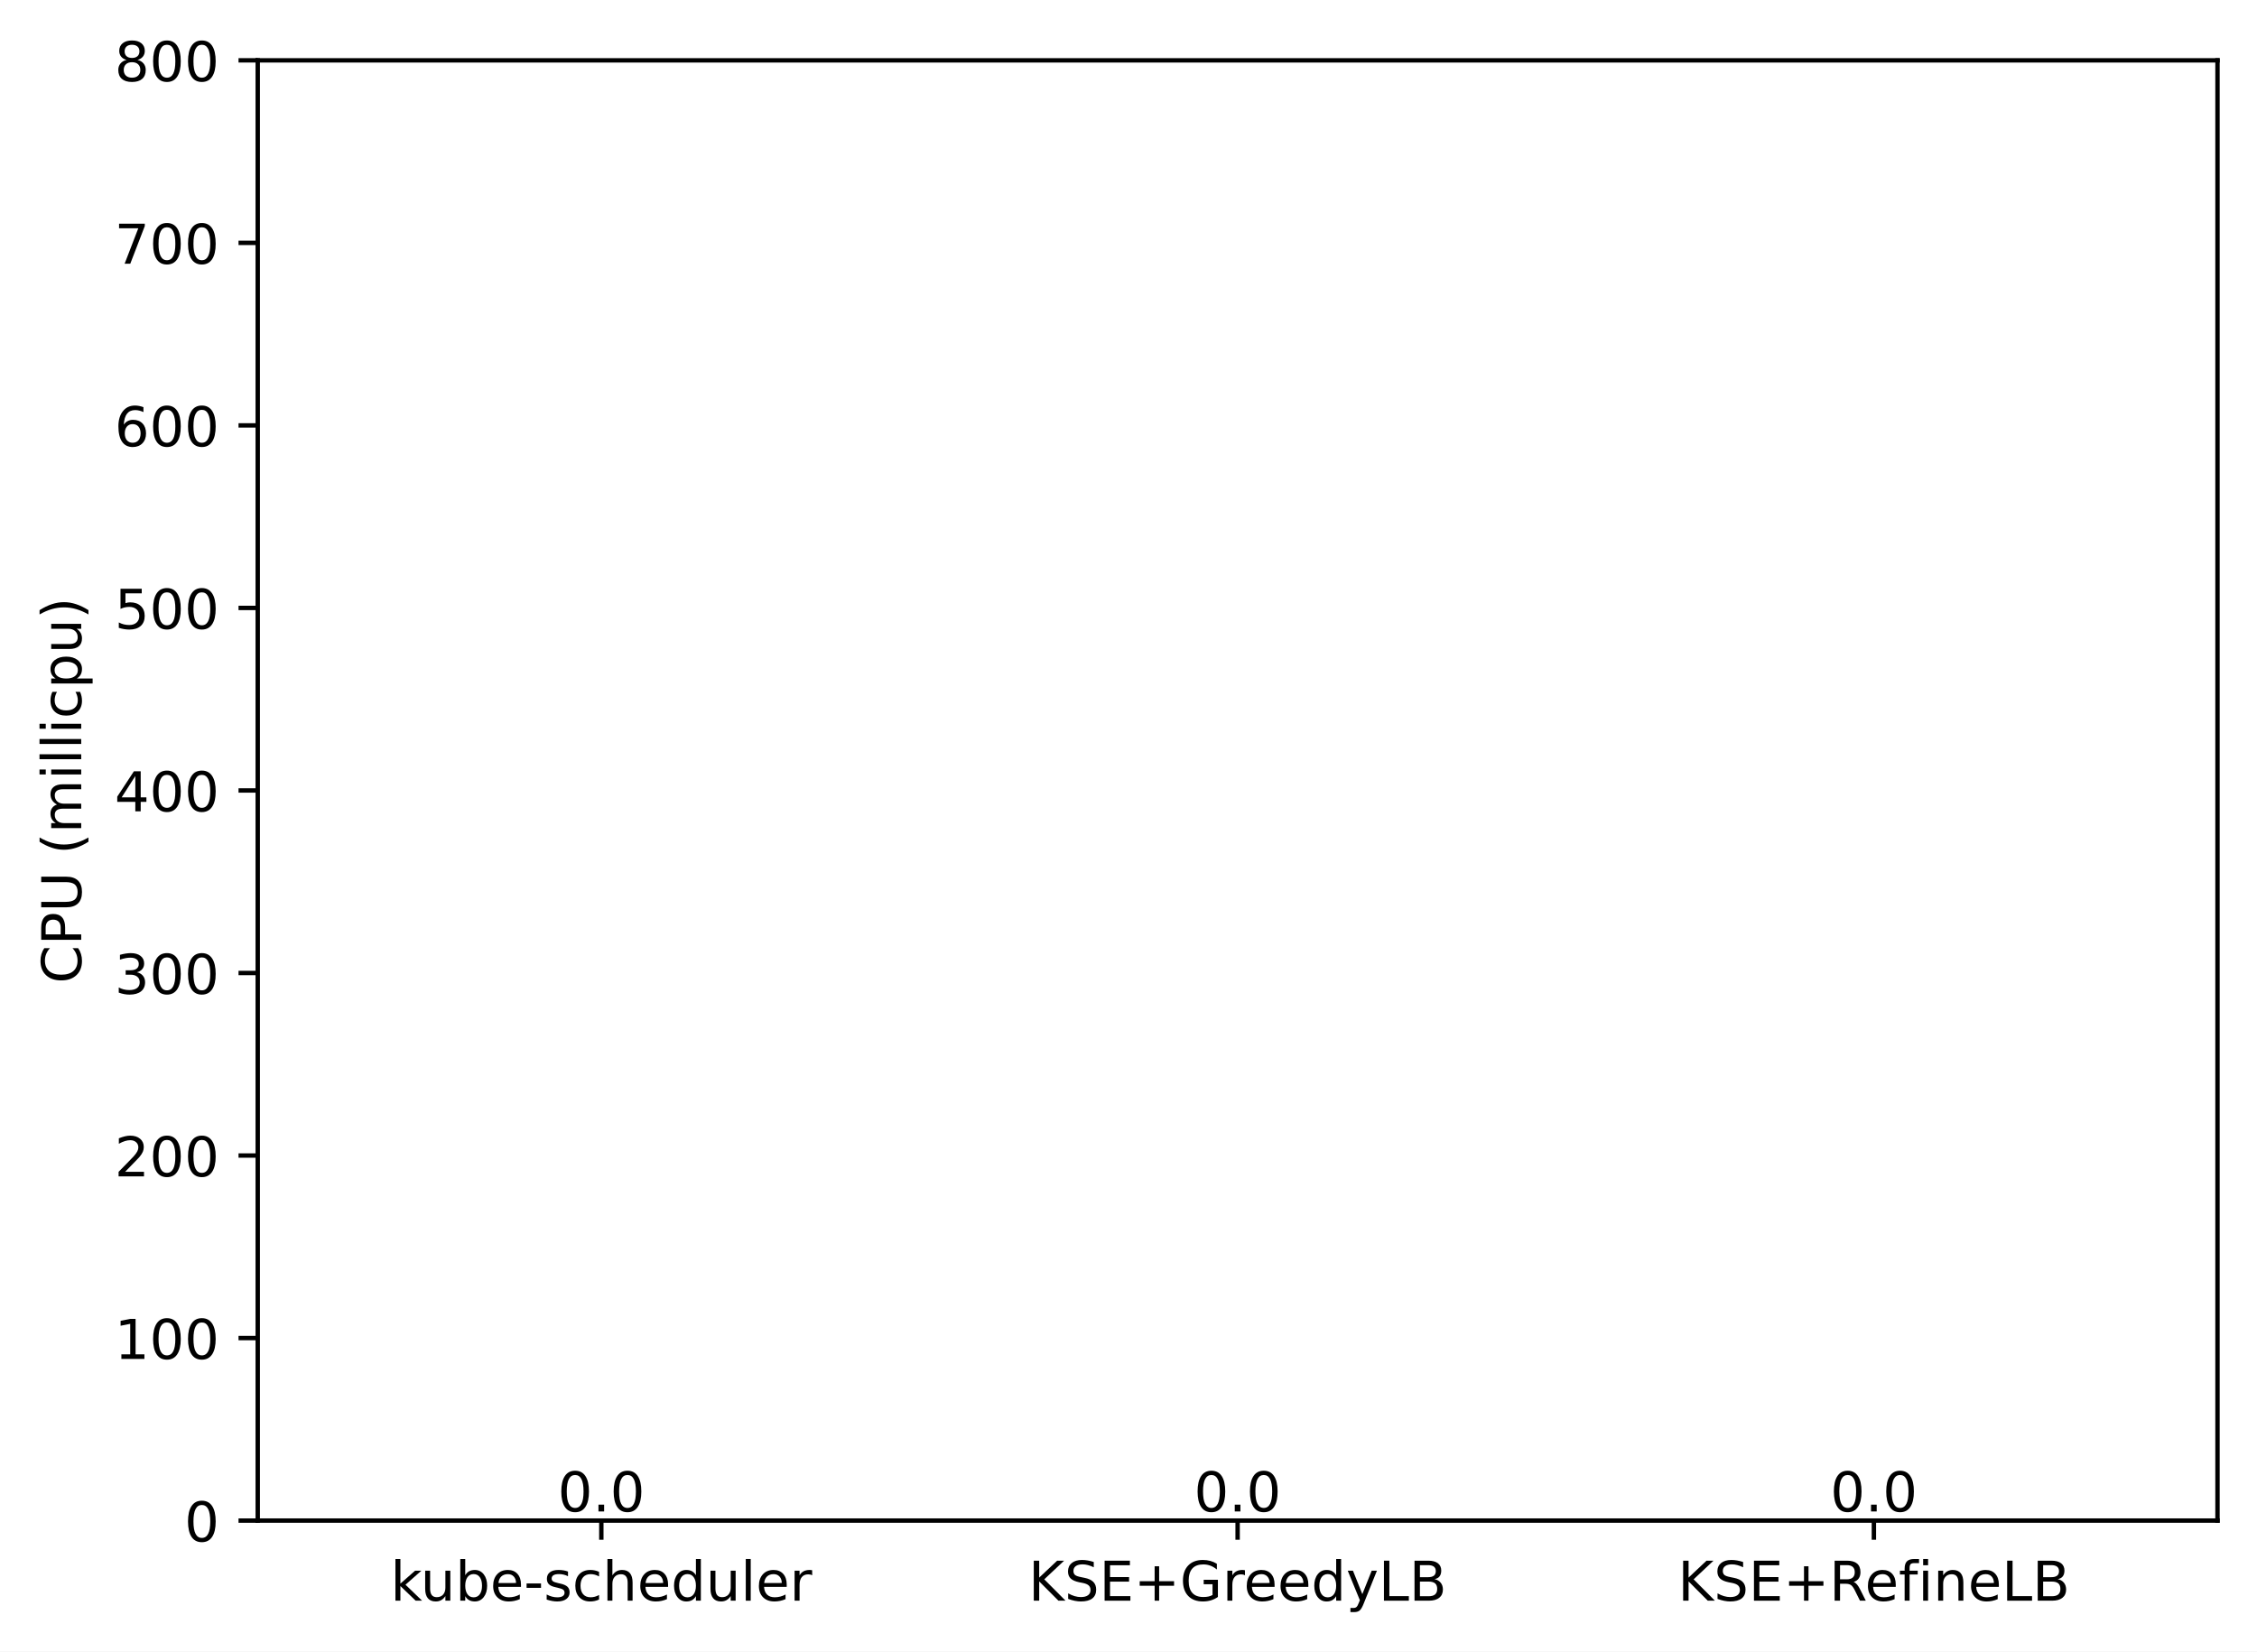
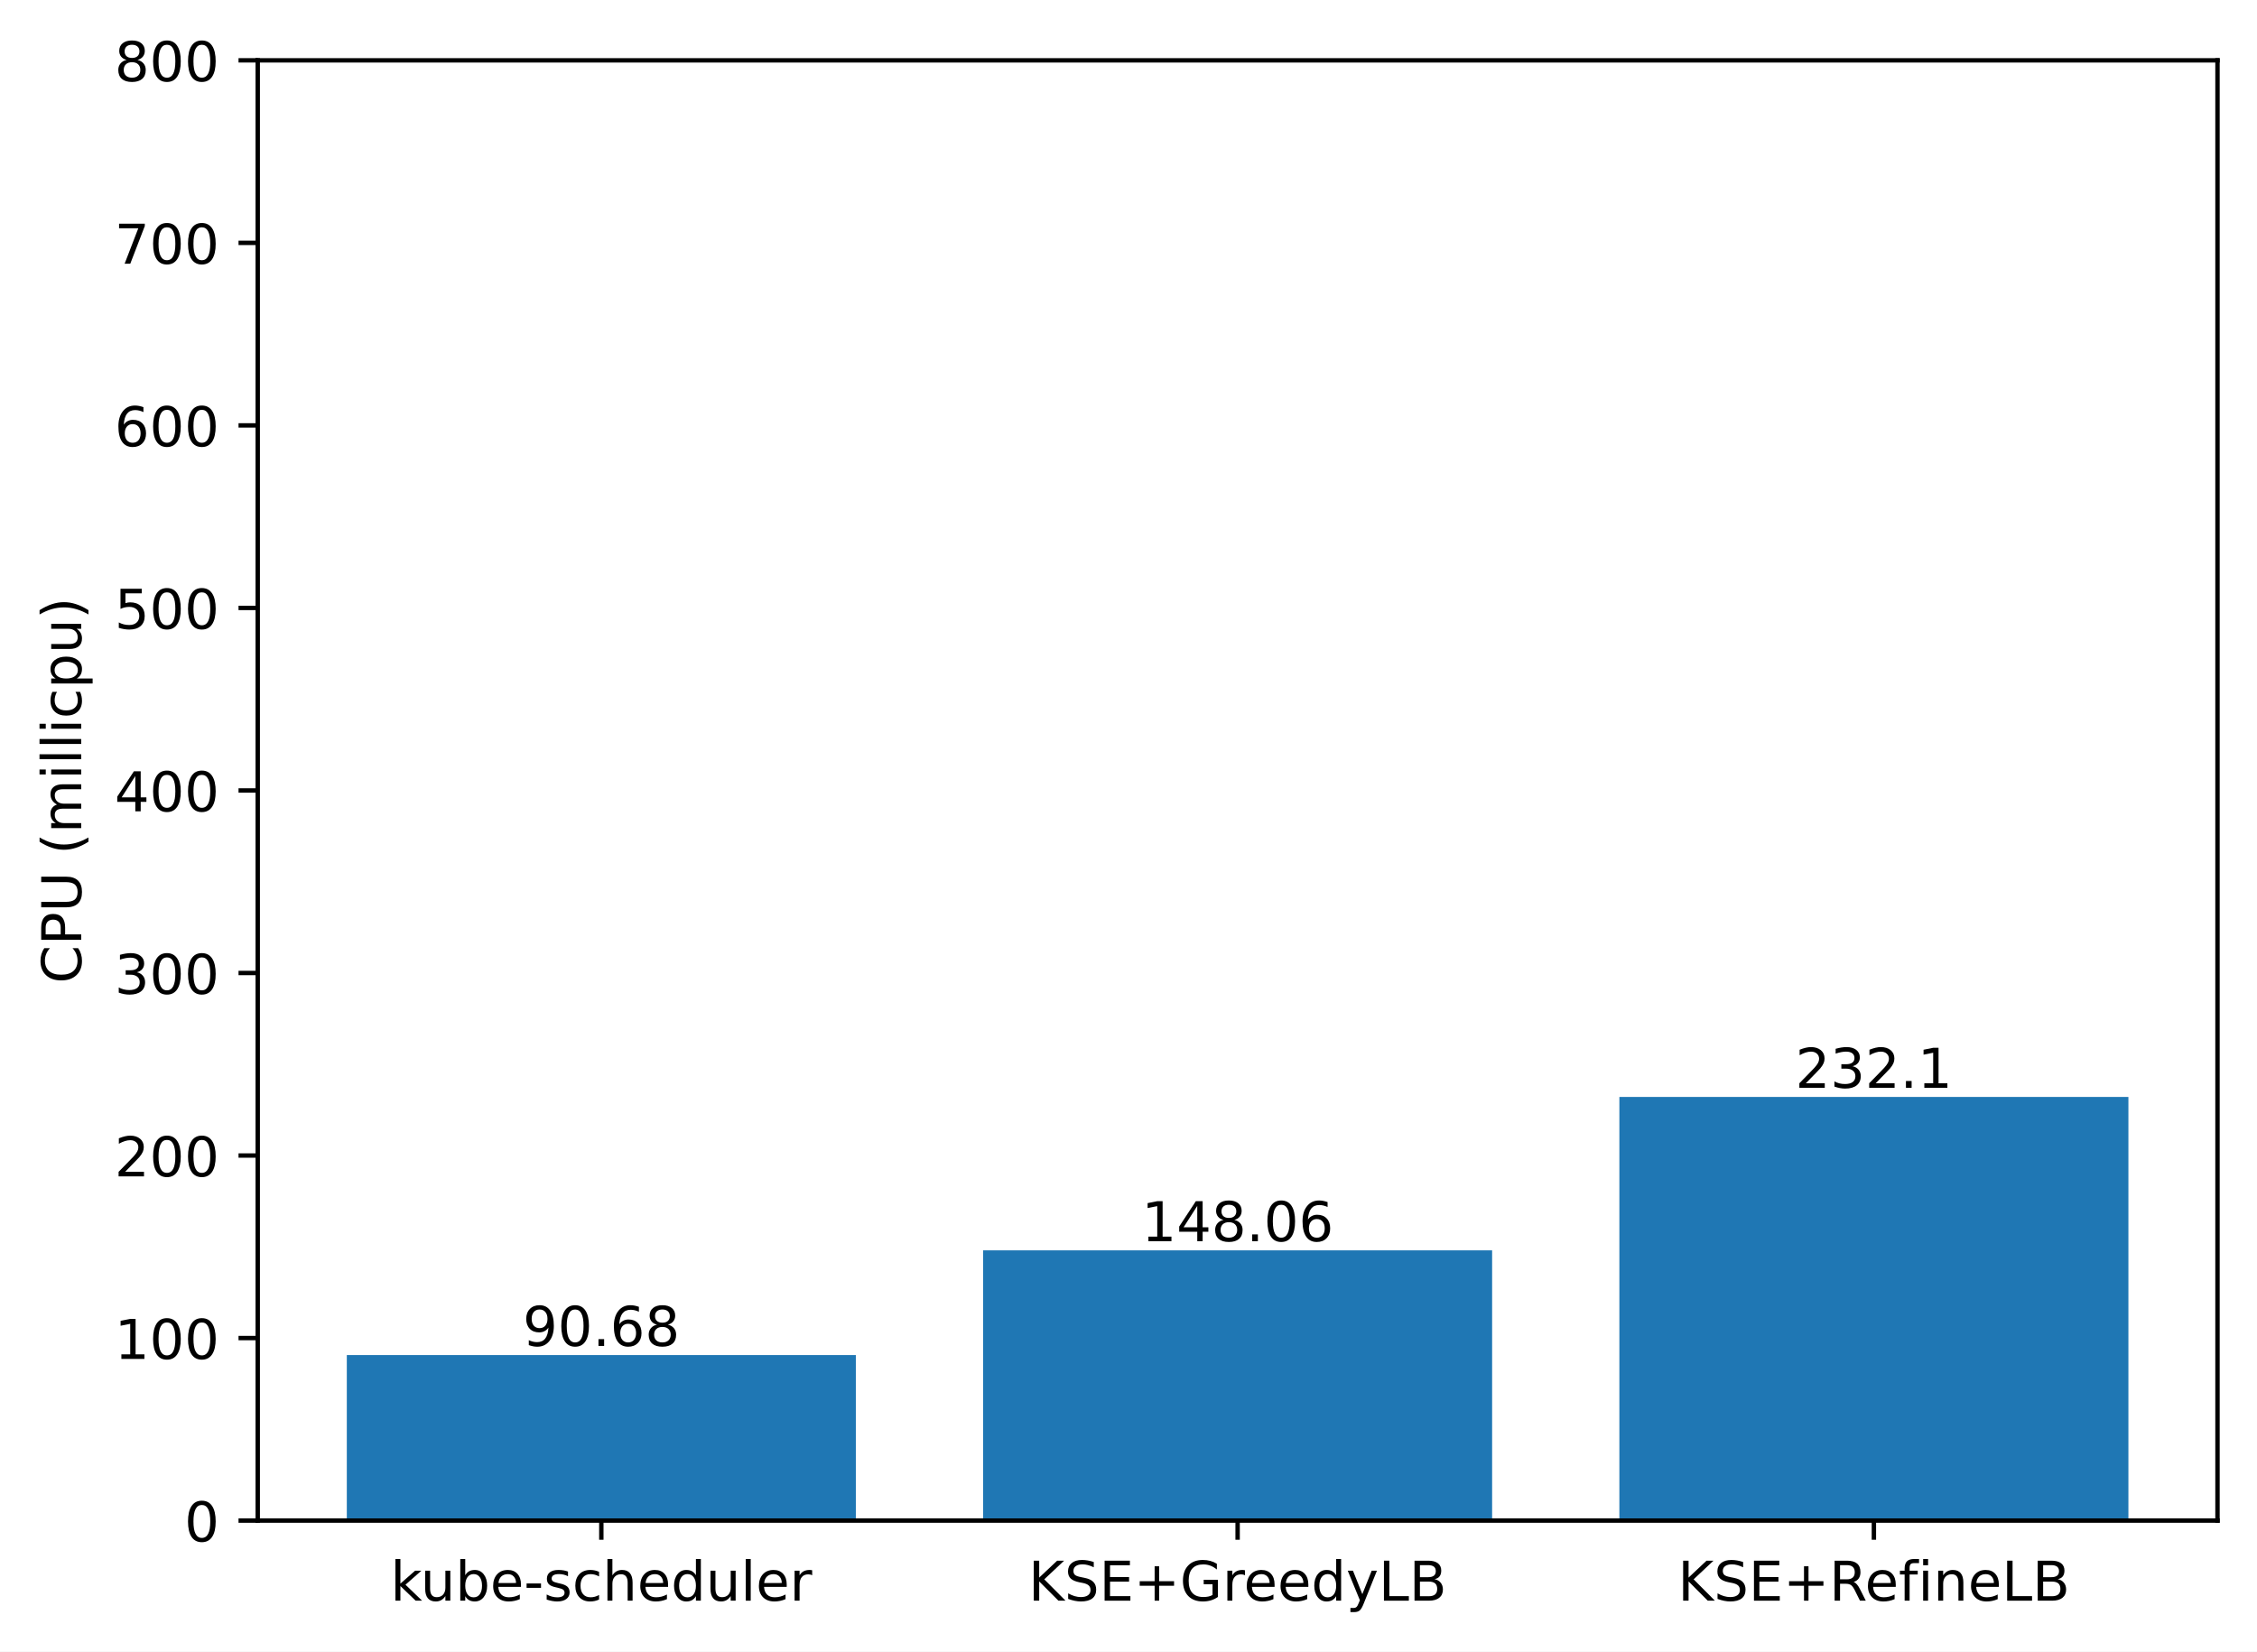
<svg xmlns="http://www.w3.org/2000/svg" xmlns:xlink="http://www.w3.org/1999/xlink" width="411.286pt" height="300.989pt" viewBox="0 0 411.286 300.989" version="1.1">
  <defs>
    <style type="text/css">*{stroke-linejoin: round; stroke-linecap: butt}</style>
  </defs>
  <g id="figure_1">
    <g id="patch_1">
      <path d="M 0 300.989  L 411.286 300.989  L 411.286 0  L 0 0  z " style="fill: #ffffff" />
    </g>
    <g id="axes_1">
      <g id="patch_2">
        <path d="M 46.966 277.111  L 404.086 277.111  L 404.086 10.999  L 46.966 10.999  z " style="fill: #ffffff" />
      </g>
      <g id="patch_3">
-         <path d="M 63.198 277.111  L 155.957 277.111  L 155.957 277.111  L 63.198 277.111  z " clip-path="url(#p27d3e751dc)" style="fill: #1f77b4" />
+         <path d="M 63.198 277.111  L 155.957 277.111  L 155.957 246.947  L 63.198 246.947  z " clip-path="url(#pabcbc73a7a)" style="fill: #1f77b4" />
      </g>
      <g id="patch_4">
-         <path d="M 179.146 277.111  L 271.905 277.111  L 271.905 277.111  L 179.146 277.111  z " clip-path="url(#p27d3e751dc)" style="fill: #1f77b4" />
+         <path d="M 179.146 277.111  L 271.905 277.111  L 271.905 227.861  L 179.146 227.861  z " clip-path="url(#pabcbc73a7a)" style="fill: #1f77b4" />
      </g>
      <g id="patch_5">
-         <path d="M 295.094 277.111  L 387.853 277.111  L 387.853 277.111  L 295.094 277.111  z " clip-path="url(#p27d3e751dc)" style="fill: #1f77b4" />
+         <path d="M 295.094 277.111  L 387.853 277.111  L 387.853 199.905  L 295.094 199.905  z " clip-path="url(#pabcbc73a7a)" style="fill: #1f77b4" />
      </g>
      <g id="matplotlib.axis_1">
        <g id="xtick_1">
          <g id="line2d_1">
            <defs>
-               <path id="m12a6f16f2b" d="M 0 0  L 0 3.5  " style="stroke: #000000; stroke-width: 0.8" />
+               <path id="mc58005f5e7" d="M 0 0  L 0 3.5  " style="stroke: #000000; stroke-width: 0.8" />
            </defs>
            <g>
-               <use xlink:href="#m12a6f16f2b" x="109.578" y="277.111" style="stroke: #000000; stroke-width: 0.8" />
+               <use xlink:href="#mc58005f5e7" x="109.578" y="277.111" style="stroke: #000000; stroke-width: 0.8" />
            </g>
          </g>
          <g id="text_1">
            <g transform="translate(71.15179 291.7097)scale(0.1 -0.1)">
              <defs>
                <path id="DejaVuSans-6b" d="M 581 4863  L 1159 4863  L 1159 1991  L 2875 3500  L 3609 3500  L 1753 1863  L 3688 0  L 2938 0  L 1159 1709  L 1159 0  L 581 0  L 581 4863  z " transform="scale(0.015625)" />
                <path id="DejaVuSans-75" d="M 544 1381  L 544 3500  L 1119 3500  L 1119 1403  Q 1119 906 1312 657  Q 1506 409 1894 409  Q 2359 409 2629 706  Q 2900 1003 2900 1516  L 2900 3500  L 3475 3500  L 3475 0  L 2900 0  L 2900 538  Q 2691 219 2414 64  Q 2138 -91 1772 -91  Q 1169 -91 856 284  Q 544 659 544 1381  z M 1991 3584  L 1991 3584  z " transform="scale(0.015625)" />
                <path id="DejaVuSans-62" d="M 3116 1747  Q 3116 2381 2855 2742  Q 2594 3103 2138 3103  Q 1681 3103 1420 2742  Q 1159 2381 1159 1747  Q 1159 1113 1420 752  Q 1681 391 2138 391  Q 2594 391 2855 752  Q 3116 1113 3116 1747  z M 1159 2969  Q 1341 3281 1617 3432  Q 1894 3584 2278 3584  Q 2916 3584 3314 3078  Q 3713 2572 3713 1747  Q 3713 922 3314 415  Q 2916 -91 2278 -91  Q 1894 -91 1617 61  Q 1341 213 1159 525  L 1159 0  L 581 0  L 581 4863  L 1159 4863  L 1159 2969  z " transform="scale(0.015625)" />
                <path id="DejaVuSans-65" d="M 3597 1894  L 3597 1613  L 953 1613  Q 991 1019 1311 708  Q 1631 397 2203 397  Q 2534 397 2845 478  Q 3156 559 3463 722  L 3463 178  Q 3153 47 2828 -22  Q 2503 -91 2169 -91  Q 1331 -91 842 396  Q 353 884 353 1716  Q 353 2575 817 3079  Q 1281 3584 2069 3584  Q 2775 3584 3186 3129  Q 3597 2675 3597 1894  z M 3022 2063  Q 3016 2534 2758 2815  Q 2500 3097 2075 3097  Q 1594 3097 1305 2825  Q 1016 2553 972 2059  L 3022 2063  z " transform="scale(0.015625)" />
                <path id="DejaVuSans-2d" d="M 313 2009  L 1997 2009  L 1997 1497  L 313 1497  L 313 2009  z " transform="scale(0.015625)" />
                <path id="DejaVuSans-73" d="M 2834 3397  L 2834 2853  Q 2591 2978 2328 3040  Q 2066 3103 1784 3103  Q 1356 3103 1142 2972  Q 928 2841 928 2578  Q 928 2378 1081 2264  Q 1234 2150 1697 2047  L 1894 2003  Q 2506 1872 2764 1633  Q 3022 1394 3022 966  Q 3022 478 2636 193  Q 2250 -91 1575 -91  Q 1294 -91 989 -36  Q 684 19 347 128  L 347 722  Q 666 556 975 473  Q 1284 391 1588 391  Q 1994 391 2212 530  Q 2431 669 2431 922  Q 2431 1156 2273 1281  Q 2116 1406 1581 1522  L 1381 1569  Q 847 1681 609 1914  Q 372 2147 372 2553  Q 372 3047 722 3315  Q 1072 3584 1716 3584  Q 2034 3584 2315 3537  Q 2597 3491 2834 3397  z " transform="scale(0.015625)" />
                <path id="DejaVuSans-63" d="M 3122 3366  L 3122 2828  Q 2878 2963 2633 3030  Q 2388 3097 2138 3097  Q 1578 3097 1268 2742  Q 959 2388 959 1747  Q 959 1106 1268 751  Q 1578 397 2138 397  Q 2388 397 2633 464  Q 2878 531 3122 666  L 3122 134  Q 2881 22 2623 -34  Q 2366 -91 2075 -91  Q 1284 -91 818 406  Q 353 903 353 1747  Q 353 2603 823 3093  Q 1294 3584 2113 3584  Q 2378 3584 2631 3529  Q 2884 3475 3122 3366  z " transform="scale(0.015625)" />
                <path id="DejaVuSans-68" d="M 3513 2113  L 3513 0  L 2938 0  L 2938 2094  Q 2938 2591 2744 2837  Q 2550 3084 2163 3084  Q 1697 3084 1428 2787  Q 1159 2491 1159 1978  L 1159 0  L 581 0  L 581 4863  L 1159 4863  L 1159 2956  Q 1366 3272 1645 3428  Q 1925 3584 2291 3584  Q 2894 3584 3203 3211  Q 3513 2838 3513 2113  z " transform="scale(0.015625)" />
                <path id="DejaVuSans-64" d="M 2906 2969  L 2906 4863  L 3481 4863  L 3481 0  L 2906 0  L 2906 525  Q 2725 213 2448 61  Q 2172 -91 1784 -91  Q 1150 -91 751 415  Q 353 922 353 1747  Q 353 2572 751 3078  Q 1150 3584 1784 3584  Q 2172 3584 2448 3432  Q 2725 3281 2906 2969  z M 947 1747  Q 947 1113 1208 752  Q 1469 391 1925 391  Q 2381 391 2643 752  Q 2906 1113 2906 1747  Q 2906 2381 2643 2742  Q 2381 3103 1925 3103  Q 1469 3103 1208 2742  Q 947 2381 947 1747  z " transform="scale(0.015625)" />
                <path id="DejaVuSans-6c" d="M 603 4863  L 1178 4863  L 1178 0  L 603 0  L 603 4863  z " transform="scale(0.015625)" />
                <path id="DejaVuSans-72" d="M 2631 2963  Q 2534 3019 2420 3045  Q 2306 3072 2169 3072  Q 1681 3072 1420 2755  Q 1159 2438 1159 1844  L 1159 0  L 581 0  L 581 3500  L 1159 3500  L 1159 2956  Q 1341 3275 1631 3429  Q 1922 3584 2338 3584  Q 2397 3584 2469 3576  Q 2541 3569 2628 3553  L 2631 2963  z " transform="scale(0.015625)" />
              </defs>
              <use xlink:href="#DejaVuSans-6b" />
              <use xlink:href="#DejaVuSans-75" x="54.785" />
              <use xlink:href="#DejaVuSans-62" x="118.164" />
              <use xlink:href="#DejaVuSans-65" x="181.641" />
              <use xlink:href="#DejaVuSans-2d" x="243.164" />
              <use xlink:href="#DejaVuSans-73" x="279.248" />
              <use xlink:href="#DejaVuSans-63" x="331.348" />
              <use xlink:href="#DejaVuSans-68" x="386.328" />
              <use xlink:href="#DejaVuSans-65" x="449.707" />
              <use xlink:href="#DejaVuSans-64" x="511.23" />
              <use xlink:href="#DejaVuSans-75" x="574.707" />
              <use xlink:href="#DejaVuSans-6c" x="638.086" />
              <use xlink:href="#DejaVuSans-65" x="665.869" />
              <use xlink:href="#DejaVuSans-72" x="727.393" />
            </g>
          </g>
        </g>
        <g id="xtick_2">
          <g id="line2d_2">
            <g>
-               <use xlink:href="#m12a6f16f2b" x="225.526" y="277.111" style="stroke: #000000; stroke-width: 0.8" />
+               <use xlink:href="#mc58005f5e7" x="225.526" y="277.111" style="stroke: #000000; stroke-width: 0.8" />
            </g>
          </g>
          <g id="text_2">
            <g transform="translate(187.403 291.7097)scale(0.1 -0.1)">
              <defs>
                <path id="DejaVuSans-4b" d="M 628 4666  L 1259 4666  L 1259 2694  L 3353 4666  L 4166 4666  L 1850 2491  L 4331 0  L 3500 0  L 1259 2247  L 1259 0  L 628 0  L 628 4666  z " transform="scale(0.015625)" />
                <path id="DejaVuSans-53" d="M 3425 4513  L 3425 3897  Q 3066 4069 2747 4153  Q 2428 4238 2131 4238  Q 1616 4238 1336 4038  Q 1056 3838 1056 3469  Q 1056 3159 1242 3001  Q 1428 2844 1947 2747  L 2328 2669  Q 3034 2534 3370 2195  Q 3706 1856 3706 1288  Q 3706 609 3251 259  Q 2797 -91 1919 -91  Q 1588 -91 1214 -16  Q 841 59 441 206  L 441 856  Q 825 641 1194 531  Q 1563 422 1919 422  Q 2459 422 2753 634  Q 3047 847 3047 1241  Q 3047 1584 2836 1778  Q 2625 1972 2144 2069  L 1759 2144  Q 1053 2284 737 2584  Q 422 2884 422 3419  Q 422 4038 858 4394  Q 1294 4750 2059 4750  Q 2388 4750 2728 4690  Q 3069 4631 3425 4513  z " transform="scale(0.015625)" />
                <path id="DejaVuSans-45" d="M 628 4666  L 3578 4666  L 3578 4134  L 1259 4134  L 1259 2753  L 3481 2753  L 3481 2222  L 1259 2222  L 1259 531  L 3634 531  L 3634 0  L 628 0  L 628 4666  z " transform="scale(0.015625)" />
                <path id="DejaVuSans-2b" d="M 2944 4013  L 2944 2272  L 4684 2272  L 4684 1741  L 2944 1741  L 2944 0  L 2419 0  L 2419 1741  L 678 1741  L 678 2272  L 2419 2272  L 2419 4013  L 2944 4013  z " transform="scale(0.015625)" />
                <path id="DejaVuSans-47" d="M 3809 666  L 3809 1919  L 2778 1919  L 2778 2438  L 4434 2438  L 4434 434  Q 4069 175 3628 42  Q 3188 -91 2688 -91  Q 1594 -91 976 548  Q 359 1188 359 2328  Q 359 3472 976 4111  Q 1594 4750 2688 4750  Q 3144 4750 3555 4637  Q 3966 4525 4313 4306  L 4313 3634  Q 3963 3931 3569 4081  Q 3175 4231 2741 4231  Q 1884 4231 1454 3753  Q 1025 3275 1025 2328  Q 1025 1384 1454 906  Q 1884 428 2741 428  Q 3075 428 3337 486  Q 3600 544 3809 666  z " transform="scale(0.015625)" />
                <path id="DejaVuSans-79" d="M 2059 -325  Q 1816 -950 1584 -1140  Q 1353 -1331 966 -1331  L 506 -1331  L 506 -850  L 844 -850  Q 1081 -850 1212 -737  Q 1344 -625 1503 -206  L 1606 56  L 191 3500  L 800 3500  L 1894 763  L 2988 3500  L 3597 3500  L 2059 -325  z " transform="scale(0.015625)" />
                <path id="DejaVuSans-4c" d="M 628 4666  L 1259 4666  L 1259 531  L 3531 531  L 3531 0  L 628 0  L 628 4666  z " transform="scale(0.015625)" />
                <path id="DejaVuSans-42" d="M 1259 2228  L 1259 519  L 2272 519  Q 2781 519 3026 730  Q 3272 941 3272 1375  Q 3272 1813 3026 2020  Q 2781 2228 2272 2228  L 1259 2228  z M 1259 4147  L 1259 2741  L 2194 2741  Q 2656 2741 2882 2914  Q 3109 3088 3109 3444  Q 3109 3797 2882 3972  Q 2656 4147 2194 4147  L 1259 4147  z M 628 4666  L 2241 4666  Q 2963 4666 3353 4366  Q 3744 4066 3744 3513  Q 3744 3084 3544 2831  Q 3344 2578 2956 2516  Q 3422 2416 3680 2098  Q 3938 1781 3938 1306  Q 3938 681 3513 340  Q 3088 0 2303 0  L 628 0  L 628 4666  z " transform="scale(0.015625)" />
              </defs>
              <use xlink:href="#DejaVuSans-4b" />
              <use xlink:href="#DejaVuSans-53" x="65.576" />
              <use xlink:href="#DejaVuSans-45" x="129.053" />
              <use xlink:href="#DejaVuSans-2b" x="192.236" />
              <use xlink:href="#DejaVuSans-47" x="276.025" />
              <use xlink:href="#DejaVuSans-72" x="353.516" />
              <use xlink:href="#DejaVuSans-65" x="392.379" />
              <use xlink:href="#DejaVuSans-65" x="453.902" />
              <use xlink:href="#DejaVuSans-64" x="515.426" />
              <use xlink:href="#DejaVuSans-79" x="578.902" />
              <use xlink:href="#DejaVuSans-4c" x="638.082" />
              <use xlink:href="#DejaVuSans-42" x="693.795" />
            </g>
          </g>
        </g>
        <g id="xtick_3">
          <g id="line2d_3">
            <g>
-               <use xlink:href="#m12a6f16f2b" x="341.474" y="277.111" style="stroke: #000000; stroke-width: 0.8" />
+               <use xlink:href="#mc58005f5e7" x="341.474" y="277.111" style="stroke: #000000; stroke-width: 0.8" />
            </g>
          </g>
          <g id="text_3">
            <g transform="translate(305.7346 291.7097)scale(0.1 -0.1)">
              <defs>
                <path id="DejaVuSans-52" d="M 2841 2188  Q 3044 2119 3236 1894  Q 3428 1669 3622 1275  L 4263 0  L 3584 0  L 2988 1197  Q 2756 1666 2539 1819  Q 2322 1972 1947 1972  L 1259 1972  L 1259 0  L 628 0  L 628 4666  L 2053 4666  Q 2853 4666 3247 4331  Q 3641 3997 3641 3322  Q 3641 2881 3436 2590  Q 3231 2300 2841 2188  z M 1259 4147  L 1259 2491  L 2053 2491  Q 2509 2491 2742 2702  Q 2975 2913 2975 3322  Q 2975 3731 2742 3939  Q 2509 4147 2053 4147  L 1259 4147  z " transform="scale(0.015625)" />
                <path id="DejaVuSans-66" d="M 2375 4863  L 2375 4384  L 1825 4384  Q 1516 4384 1395 4259  Q 1275 4134 1275 3809  L 1275 3500  L 2222 3500  L 2222 3053  L 1275 3053  L 1275 0  L 697 0  L 697 3053  L 147 3053  L 147 3500  L 697 3500  L 697 3744  Q 697 4328 969 4595  Q 1241 4863 1831 4863  L 2375 4863  z " transform="scale(0.015625)" />
                <path id="DejaVuSans-69" d="M 603 3500  L 1178 3500  L 1178 0  L 603 0  L 603 3500  z M 603 4863  L 1178 4863  L 1178 4134  L 603 4134  L 603 4863  z " transform="scale(0.015625)" />
                <path id="DejaVuSans-6e" d="M 3513 2113  L 3513 0  L 2938 0  L 2938 2094  Q 2938 2591 2744 2837  Q 2550 3084 2163 3084  Q 1697 3084 1428 2787  Q 1159 2491 1159 1978  L 1159 0  L 581 0  L 581 3500  L 1159 3500  L 1159 2956  Q 1366 3272 1645 3428  Q 1925 3584 2291 3584  Q 2894 3584 3203 3211  Q 3513 2838 3513 2113  z " transform="scale(0.015625)" />
              </defs>
              <use xlink:href="#DejaVuSans-4b" />
              <use xlink:href="#DejaVuSans-53" x="65.576" />
              <use xlink:href="#DejaVuSans-45" x="129.053" />
              <use xlink:href="#DejaVuSans-2b" x="192.236" />
              <use xlink:href="#DejaVuSans-52" x="276.025" />
              <use xlink:href="#DejaVuSans-65" x="341.008" />
              <use xlink:href="#DejaVuSans-66" x="402.531" />
              <use xlink:href="#DejaVuSans-69" x="437.736" />
              <use xlink:href="#DejaVuSans-6e" x="465.52" />
              <use xlink:href="#DejaVuSans-65" x="528.898" />
              <use xlink:href="#DejaVuSans-4c" x="590.422" />
              <use xlink:href="#DejaVuSans-42" x="646.135" />
            </g>
          </g>
        </g>
      </g>
      <g id="matplotlib.axis_2">
        <g id="ytick_1">
          <g id="line2d_4">
            <defs>
-               <path id="mc75fb5212c" d="M 0 0  L -3.5 0  " style="stroke: #000000; stroke-width: 0.8" />
+               <path id="m01700c2ada" d="M 0 0  L -3.5 0  " style="stroke: #000000; stroke-width: 0.8" />
            </defs>
            <g>
-               <use xlink:href="#mc75fb5212c" x="46.966" y="277.111" style="stroke: #000000; stroke-width: 0.8" />
+               <use xlink:href="#m01700c2ada" x="46.966" y="277.111" style="stroke: #000000; stroke-width: 0.8" />
            </g>
          </g>
          <g id="text_4">
            <g transform="translate(33.60312 280.9104)scale(0.1 -0.1)">
              <defs>
                <path id="DejaVuSans-30" d="M 2034 4250  Q 1547 4250 1301 3770  Q 1056 3291 1056 2328  Q 1056 1369 1301 889  Q 1547 409 2034 409  Q 2525 409 2770 889  Q 3016 1369 3016 2328  Q 3016 3291 2770 3770  Q 2525 4250 2034 4250  z M 2034 4750  Q 2819 4750 3233 4129  Q 3647 3509 3647 2328  Q 3647 1150 3233 529  Q 2819 -91 2034 -91  Q 1250 -91 836 529  Q 422 1150 422 2328  Q 422 3509 836 4129  Q 1250 4750 2034 4750  z " transform="scale(0.015625)" />
              </defs>
              <use xlink:href="#DejaVuSans-30" />
            </g>
          </g>
        </g>
        <g id="ytick_2">
          <g id="line2d_5">
            <g>
-               <use xlink:href="#mc75fb5212c" x="46.966" y="243.847" style="stroke: #000000; stroke-width: 0.8" />
+               <use xlink:href="#m01700c2ada" x="46.966" y="243.847" style="stroke: #000000; stroke-width: 0.8" />
            </g>
          </g>
          <g id="text_5">
            <g transform="translate(20.87813 247.6464)scale(0.1 -0.1)">
              <defs>
                <path id="DejaVuSans-31" d="M 794 531  L 1825 531  L 1825 4091  L 703 3866  L 703 4441  L 1819 4666  L 2450 4666  L 2450 531  L 3481 531  L 3481 0  L 794 0  L 794 531  z " transform="scale(0.015625)" />
              </defs>
              <use xlink:href="#DejaVuSans-31" />
              <use xlink:href="#DejaVuSans-30" x="63.623" />
              <use xlink:href="#DejaVuSans-30" x="127.246" />
            </g>
          </g>
        </g>
        <g id="ytick_3">
          <g id="line2d_6">
            <g>
-               <use xlink:href="#mc75fb5212c" x="46.966" y="210.583" style="stroke: #000000; stroke-width: 0.8" />
+               <use xlink:href="#m01700c2ada" x="46.966" y="210.583" style="stroke: #000000; stroke-width: 0.8" />
            </g>
          </g>
          <g id="text_6">
            <g transform="translate(20.87813 214.3824)scale(0.1 -0.1)">
              <defs>
                <path id="DejaVuSans-32" d="M 1228 531  L 3431 531  L 3431 0  L 469 0  L 469 531  Q 828 903 1448 1529  Q 2069 2156 2228 2338  Q 2531 2678 2651 2914  Q 2772 3150 2772 3378  Q 2772 3750 2511 3984  Q 2250 4219 1831 4219  Q 1534 4219 1204 4116  Q 875 4013 500 3803  L 500 4441  Q 881 4594 1212 4672  Q 1544 4750 1819 4750  Q 2544 4750 2975 4387  Q 3406 4025 3406 3419  Q 3406 3131 3298 2873  Q 3191 2616 2906 2266  Q 2828 2175 2409 1742  Q 1991 1309 1228 531  z " transform="scale(0.015625)" />
              </defs>
              <use xlink:href="#DejaVuSans-32" />
              <use xlink:href="#DejaVuSans-30" x="63.623" />
              <use xlink:href="#DejaVuSans-30" x="127.246" />
            </g>
          </g>
        </g>
        <g id="ytick_4">
          <g id="line2d_7">
            <g>
-               <use xlink:href="#mc75fb5212c" x="46.966" y="177.319" style="stroke: #000000; stroke-width: 0.8" />
+               <use xlink:href="#m01700c2ada" x="46.966" y="177.319" style="stroke: #000000; stroke-width: 0.8" />
            </g>
          </g>
          <g id="text_7">
            <g transform="translate(20.87813 181.1184)scale(0.1 -0.1)">
              <defs>
                <path id="DejaVuSans-33" d="M 2597 2516  Q 3050 2419 3304 2112  Q 3559 1806 3559 1356  Q 3559 666 3084 287  Q 2609 -91 1734 -91  Q 1441 -91 1130 -33  Q 819 25 488 141  L 488 750  Q 750 597 1062 519  Q 1375 441 1716 441  Q 2309 441 2620 675  Q 2931 909 2931 1356  Q 2931 1769 2642 2001  Q 2353 2234 1838 2234  L 1294 2234  L 1294 2753  L 1863 2753  Q 2328 2753 2575 2939  Q 2822 3125 2822 3475  Q 2822 3834 2567 4026  Q 2313 4219 1838 4219  Q 1578 4219 1281 4162  Q 984 4106 628 3988  L 628 4550  Q 988 4650 1302 4700  Q 1616 4750 1894 4750  Q 2613 4750 3031 4423  Q 3450 4097 3450 3541  Q 3450 3153 3228 2886  Q 3006 2619 2597 2516  z " transform="scale(0.015625)" />
              </defs>
              <use xlink:href="#DejaVuSans-33" />
              <use xlink:href="#DejaVuSans-30" x="63.623" />
              <use xlink:href="#DejaVuSans-30" x="127.246" />
            </g>
          </g>
        </g>
        <g id="ytick_5">
          <g id="line2d_8">
            <g>
-               <use xlink:href="#mc75fb5212c" x="46.966" y="144.055" style="stroke: #000000; stroke-width: 0.8" />
+               <use xlink:href="#m01700c2ada" x="46.966" y="144.055" style="stroke: #000000; stroke-width: 0.8" />
            </g>
          </g>
          <g id="text_8">
            <g transform="translate(20.87813 147.8544)scale(0.1 -0.1)">
              <defs>
                <path id="DejaVuSans-34" d="M 2419 4116  L 825 1625  L 2419 1625  L 2419 4116  z M 2253 4666  L 3047 4666  L 3047 1625  L 3713 1625  L 3713 1100  L 3047 1100  L 3047 0  L 2419 0  L 2419 1100  L 313 1100  L 313 1709  L 2253 4666  z " transform="scale(0.015625)" />
              </defs>
              <use xlink:href="#DejaVuSans-34" />
              <use xlink:href="#DejaVuSans-30" x="63.623" />
              <use xlink:href="#DejaVuSans-30" x="127.246" />
            </g>
          </g>
        </g>
        <g id="ytick_6">
          <g id="line2d_9">
            <g>
-               <use xlink:href="#mc75fb5212c" x="46.966" y="110.791" style="stroke: #000000; stroke-width: 0.8" />
+               <use xlink:href="#m01700c2ada" x="46.966" y="110.791" style="stroke: #000000; stroke-width: 0.8" />
            </g>
          </g>
          <g id="text_9">
            <g transform="translate(20.87813 114.5904)scale(0.1 -0.1)">
              <defs>
                <path id="DejaVuSans-35" d="M 691 4666  L 3169 4666  L 3169 4134  L 1269 4134  L 1269 2991  Q 1406 3038 1543 3061  Q 1681 3084 1819 3084  Q 2600 3084 3056 2656  Q 3513 2228 3513 1497  Q 3513 744 3044 326  Q 2575 -91 1722 -91  Q 1428 -91 1123 -41  Q 819 9 494 109  L 494 744  Q 775 591 1075 516  Q 1375 441 1709 441  Q 2250 441 2565 725  Q 2881 1009 2881 1497  Q 2881 1984 2565 2268  Q 2250 2553 1709 2553  Q 1456 2553 1204 2497  Q 953 2441 691 2322  L 691 4666  z " transform="scale(0.015625)" />
              </defs>
              <use xlink:href="#DejaVuSans-35" />
              <use xlink:href="#DejaVuSans-30" x="63.623" />
              <use xlink:href="#DejaVuSans-30" x="127.246" />
            </g>
          </g>
        </g>
        <g id="ytick_7">
          <g id="line2d_10">
            <g>
-               <use xlink:href="#mc75fb5212c" x="46.966" y="77.527" style="stroke: #000000; stroke-width: 0.8" />
+               <use xlink:href="#m01700c2ada" x="46.966" y="77.527" style="stroke: #000000; stroke-width: 0.8" />
            </g>
          </g>
          <g id="text_10">
            <g transform="translate(20.87813 81.32644)scale(0.1 -0.1)">
              <defs>
                <path id="DejaVuSans-36" d="M 2113 2584  Q 1688 2584 1439 2293  Q 1191 2003 1191 1497  Q 1191 994 1439 701  Q 1688 409 2113 409  Q 2538 409 2786 701  Q 3034 994 3034 1497  Q 3034 2003 2786 2293  Q 2538 2584 2113 2584  z M 3366 4563  L 3366 3988  Q 3128 4100 2886 4159  Q 2644 4219 2406 4219  Q 1781 4219 1451 3797  Q 1122 3375 1075 2522  Q 1259 2794 1537 2939  Q 1816 3084 2150 3084  Q 2853 3084 3261 2657  Q 3669 2231 3669 1497  Q 3669 778 3244 343  Q 2819 -91 2113 -91  Q 1303 -91 875 529  Q 447 1150 447 2328  Q 447 3434 972 4092  Q 1497 4750 2381 4750  Q 2619 4750 2861 4703  Q 3103 4656 3366 4563  z " transform="scale(0.015625)" />
              </defs>
              <use xlink:href="#DejaVuSans-36" />
              <use xlink:href="#DejaVuSans-30" x="63.623" />
              <use xlink:href="#DejaVuSans-30" x="127.246" />
            </g>
          </g>
        </g>
        <g id="ytick_8">
          <g id="line2d_11">
            <g>
-               <use xlink:href="#mc75fb5212c" x="46.966" y="44.263" style="stroke: #000000; stroke-width: 0.8" />
+               <use xlink:href="#m01700c2ada" x="46.966" y="44.263" style="stroke: #000000; stroke-width: 0.8" />
            </g>
          </g>
          <g id="text_11">
            <g transform="translate(20.87813 48.06244)scale(0.1 -0.1)">
              <defs>
                <path id="DejaVuSans-37" d="M 525 4666  L 3525 4666  L 3525 4397  L 1831 0  L 1172 0  L 2766 4134  L 525 4134  L 525 4666  z " transform="scale(0.015625)" />
              </defs>
              <use xlink:href="#DejaVuSans-37" />
              <use xlink:href="#DejaVuSans-30" x="63.623" />
              <use xlink:href="#DejaVuSans-30" x="127.246" />
            </g>
          </g>
        </g>
        <g id="ytick_9">
          <g id="line2d_12">
            <g>
-               <use xlink:href="#mc75fb5212c" x="46.966" y="10.999" style="stroke: #000000; stroke-width: 0.8" />
+               <use xlink:href="#m01700c2ada" x="46.966" y="10.999" style="stroke: #000000; stroke-width: 0.8" />
            </g>
          </g>
          <g id="text_12">
            <g transform="translate(20.87813 14.79844)scale(0.1 -0.1)">
              <defs>
                <path id="DejaVuSans-38" d="M 2034 2216  Q 1584 2216 1326 1975  Q 1069 1734 1069 1313  Q 1069 891 1326 650  Q 1584 409 2034 409  Q 2484 409 2743 651  Q 3003 894 3003 1313  Q 3003 1734 2745 1975  Q 2488 2216 2034 2216  z M 1403 2484  Q 997 2584 770 2862  Q 544 3141 544 3541  Q 544 4100 942 4425  Q 1341 4750 2034 4750  Q 2731 4750 3128 4425  Q 3525 4100 3525 3541  Q 3525 3141 3298 2862  Q 3072 2584 2669 2484  Q 3125 2378 3379 2068  Q 3634 1759 3634 1313  Q 3634 634 3220 271  Q 2806 -91 2034 -91  Q 1263 -91 848 271  Q 434 634 434 1313  Q 434 1759 690 2068  Q 947 2378 1403 2484  z M 1172 3481  Q 1172 3119 1398 2916  Q 1625 2713 2034 2713  Q 2441 2713 2670 2916  Q 2900 3119 2900 3481  Q 2900 3844 2670 4047  Q 2441 4250 2034 4250  Q 1625 4250 1398 4047  Q 1172 3844 1172 3481  z " transform="scale(0.015625)" />
              </defs>
              <use xlink:href="#DejaVuSans-38" />
              <use xlink:href="#DejaVuSans-30" x="63.623" />
              <use xlink:href="#DejaVuSans-30" x="127.246" />
            </g>
          </g>
        </g>
        <g id="text_13">
          <g transform="translate(14.79844 179.2302)rotate(-90)scale(0.1 -0.1)">
            <defs>
              <path id="DejaVuSans-43" d="M 4122 4306  L 4122 3641  Q 3803 3938 3442 4084  Q 3081 4231 2675 4231  Q 1875 4231 1450 3742  Q 1025 3253 1025 2328  Q 1025 1406 1450 917  Q 1875 428 2675 428  Q 3081 428 3442 575  Q 3803 722 4122 1019  L 4122 359  Q 3791 134 3420 21  Q 3050 -91 2638 -91  Q 1578 -91 968 557  Q 359 1206 359 2328  Q 359 3453 968 4101  Q 1578 4750 2638 4750  Q 3056 4750 3426 4639  Q 3797 4528 4122 4306  z " transform="scale(0.015625)" />
              <path id="DejaVuSans-50" d="M 1259 4147  L 1259 2394  L 2053 2394  Q 2494 2394 2734 2622  Q 2975 2850 2975 3272  Q 2975 3691 2734 3919  Q 2494 4147 2053 4147  L 1259 4147  z M 628 4666  L 2053 4666  Q 2838 4666 3239 4311  Q 3641 3956 3641 3272  Q 3641 2581 3239 2228  Q 2838 1875 2053 1875  L 1259 1875  L 1259 0  L 628 0  L 628 4666  z " transform="scale(0.015625)" />
              <path id="DejaVuSans-55" d="M 556 4666  L 1191 4666  L 1191 1831  Q 1191 1081 1462 751  Q 1734 422 2344 422  Q 2950 422 3222 751  Q 3494 1081 3494 1831  L 3494 4666  L 4128 4666  L 4128 1753  Q 4128 841 3676 375  Q 3225 -91 2344 -91  Q 1459 -91 1007 375  Q 556 841 556 1753  L 556 4666  z " transform="scale(0.015625)" />
              <path id="DejaVuSans-20" transform="scale(0.015625)" />
              <path id="DejaVuSans-28" d="M 1984 4856  Q 1566 4138 1362 3434  Q 1159 2731 1159 2009  Q 1159 1288 1364 580  Q 1569 -128 1984 -844  L 1484 -844  Q 1016 -109 783 600  Q 550 1309 550 2009  Q 550 2706 781 3412  Q 1013 4119 1484 4856  L 1984 4856  z " transform="scale(0.015625)" />
              <path id="DejaVuSans-6d" d="M 3328 2828  Q 3544 3216 3844 3400  Q 4144 3584 4550 3584  Q 5097 3584 5394 3201  Q 5691 2819 5691 2113  L 5691 0  L 5113 0  L 5113 2094  Q 5113 2597 4934 2840  Q 4756 3084 4391 3084  Q 3944 3084 3684 2787  Q 3425 2491 3425 1978  L 3425 0  L 2847 0  L 2847 2094  Q 2847 2600 2669 2842  Q 2491 3084 2119 3084  Q 1678 3084 1418 2786  Q 1159 2488 1159 1978  L 1159 0  L 581 0  L 581 3500  L 1159 3500  L 1159 2956  Q 1356 3278 1631 3431  Q 1906 3584 2284 3584  Q 2666 3584 2933 3390  Q 3200 3197 3328 2828  z " transform="scale(0.015625)" />
              <path id="DejaVuSans-70" d="M 1159 525  L 1159 -1331  L 581 -1331  L 581 3500  L 1159 3500  L 1159 2969  Q 1341 3281 1617 3432  Q 1894 3584 2278 3584  Q 2916 3584 3314 3078  Q 3713 2572 3713 1747  Q 3713 922 3314 415  Q 2916 -91 2278 -91  Q 1894 -91 1617 61  Q 1341 213 1159 525  z M 3116 1747  Q 3116 2381 2855 2742  Q 2594 3103 2138 3103  Q 1681 3103 1420 2742  Q 1159 2381 1159 1747  Q 1159 1113 1420 752  Q 1681 391 2138 391  Q 2594 391 2855 752  Q 3116 1113 3116 1747  z " transform="scale(0.015625)" />
              <path id="DejaVuSans-29" d="M 513 4856  L 1013 4856  Q 1481 4119 1714 3412  Q 1947 2706 1947 2009  Q 1947 1309 1714 600  Q 1481 -109 1013 -844  L 513 -844  Q 928 -128 1133 580  Q 1338 1288 1338 2009  Q 1338 2731 1133 3434  Q 928 4138 513 4856  z " transform="scale(0.015625)" />
            </defs>
            <use xlink:href="#DejaVuSans-43" />
            <use xlink:href="#DejaVuSans-50" x="69.824" />
            <use xlink:href="#DejaVuSans-55" x="130.127" />
            <use xlink:href="#DejaVuSans-20" x="203.32" />
            <use xlink:href="#DejaVuSans-28" x="235.107" />
            <use xlink:href="#DejaVuSans-6d" x="274.121" />
            <use xlink:href="#DejaVuSans-69" x="371.533" />
            <use xlink:href="#DejaVuSans-6c" x="399.316" />
            <use xlink:href="#DejaVuSans-6c" x="427.1" />
            <use xlink:href="#DejaVuSans-69" x="454.883" />
            <use xlink:href="#DejaVuSans-63" x="482.666" />
            <use xlink:href="#DejaVuSans-70" x="537.646" />
            <use xlink:href="#DejaVuSans-75" x="601.123" />
            <use xlink:href="#DejaVuSans-29" x="664.502" />
          </g>
        </g>
      </g>
      <g id="patch_6">
        <path d="M 46.966 277.111  L 46.966 10.999  " style="fill: none; stroke: #000000; stroke-width: 0.8; stroke-linejoin: miter; stroke-linecap: square" />
      </g>
      <g id="patch_7">
        <path d="M 404.086 277.111  L 404.086 10.999  " style="fill: none; stroke: #000000; stroke-width: 0.8; stroke-linejoin: miter; stroke-linecap: square" />
      </g>
      <g id="patch_8">
        <path d="M 46.966 277.111  L 404.086 277.111  " style="fill: none; stroke: #000000; stroke-width: 0.8; stroke-linejoin: miter; stroke-linecap: square" />
      </g>
      <g id="patch_9">
        <path d="M 46.966 10.999  L 404.086 10.999  " style="fill: none; stroke: #000000; stroke-width: 0.8; stroke-linejoin: miter; stroke-linecap: square" />
      </g>
      <g id="text_14">
-         <g transform="translate(101.626 275.448)scale(0.1 -0.1)">
+         <g transform="translate(95.26351 245.2842)scale(0.1 -0.1)">
          <defs>
+             <path id="DejaVuSans-39" d="M 703 97  L 703 672  Q 941 559 1184 500  Q 1428 441 1663 441  Q 2288 441 2617 861  Q 2947 1281 2994 2138  Q 2813 1869 2534 1725  Q 2256 1581 1919 1581  Q 1219 1581 811 2004  Q 403 2428 403 3163  Q 403 3881 828 4315  Q 1253 4750 1959 4750  Q 2769 4750 3195 4129  Q 3622 3509 3622 2328  Q 3622 1225 3098 567  Q 2575 -91 1691 -91  Q 1453 -91 1209 -44  Q 966 3 703 97  z M 1959 2075  Q 2384 2075 2632 2365  Q 2881 2656 2881 3163  Q 2881 3666 2632 3958  Q 2384 4250 1959 4250  Q 1534 4250 1286 3958  Q 1038 3666 1038 3163  Q 1038 2656 1286 2365  Q 1534 2075 1959 2075  z " transform="scale(0.015625)" />
            <path id="DejaVuSans-2e" d="M 684 794  L 1344 794  L 1344 0  L 684 0  L 684 794  z " transform="scale(0.015625)" />
          </defs>
-           <use xlink:href="#DejaVuSans-30" />
-           <use xlink:href="#DejaVuSans-2e" x="63.623" />
-           <use xlink:href="#DejaVuSans-30" x="95.41" />
+           <use xlink:href="#DejaVuSans-39" />
+           <use xlink:href="#DejaVuSans-30" x="63.623" />
+           <use xlink:href="#DejaVuSans-2e" x="127.246" />
+           <use xlink:href="#DejaVuSans-36" x="159.033" />
+           <use xlink:href="#DejaVuSans-38" x="222.656" />
        </g>
      </g>
      <g id="text_15">
-         <g transform="translate(217.5741 275.448)scale(0.1 -0.1)">
-           <use xlink:href="#DejaVuSans-30" />
-           <use xlink:href="#DejaVuSans-2e" x="63.623" />
-           <use xlink:href="#DejaVuSans-30" x="95.41" />
+         <g transform="translate(208.0303 226.1973)scale(0.1 -0.1)">
+           <use xlink:href="#DejaVuSans-31" />
+           <use xlink:href="#DejaVuSans-34" x="63.623" />
+           <use xlink:href="#DejaVuSans-38" x="127.246" />
+           <use xlink:href="#DejaVuSans-2e" x="190.869" />
+           <use xlink:href="#DejaVuSans-30" x="222.656" />
+           <use xlink:href="#DejaVuSans-36" x="286.279" />
        </g>
      </g>
      <g id="text_16">
-         <g transform="translate(333.5221 275.448)scale(0.1 -0.1)">
-           <use xlink:href="#DejaVuSans-30" />
-           <use xlink:href="#DejaVuSans-2e" x="63.623" />
-           <use xlink:href="#DejaVuSans-30" x="95.41" />
+         <g transform="translate(327.1596 198.2423)scale(0.1 -0.1)">
+           <use xlink:href="#DejaVuSans-32" />
+           <use xlink:href="#DejaVuSans-33" x="63.623" />
+           <use xlink:href="#DejaVuSans-32" x="127.246" />
+           <use xlink:href="#DejaVuSans-2e" x="190.869" />
+           <use xlink:href="#DejaVuSans-31" x="222.656" />
        </g>
      </g>
    </g>
  </g>
  <defs>
-     <clipPath id="p27d3e751dc">
+     <clipPath id="pabcbc73a7a">
      <rect x="46.966" y="10.999" width="357.12" height="266.112" />
    </clipPath>
  </defs>
</svg>
